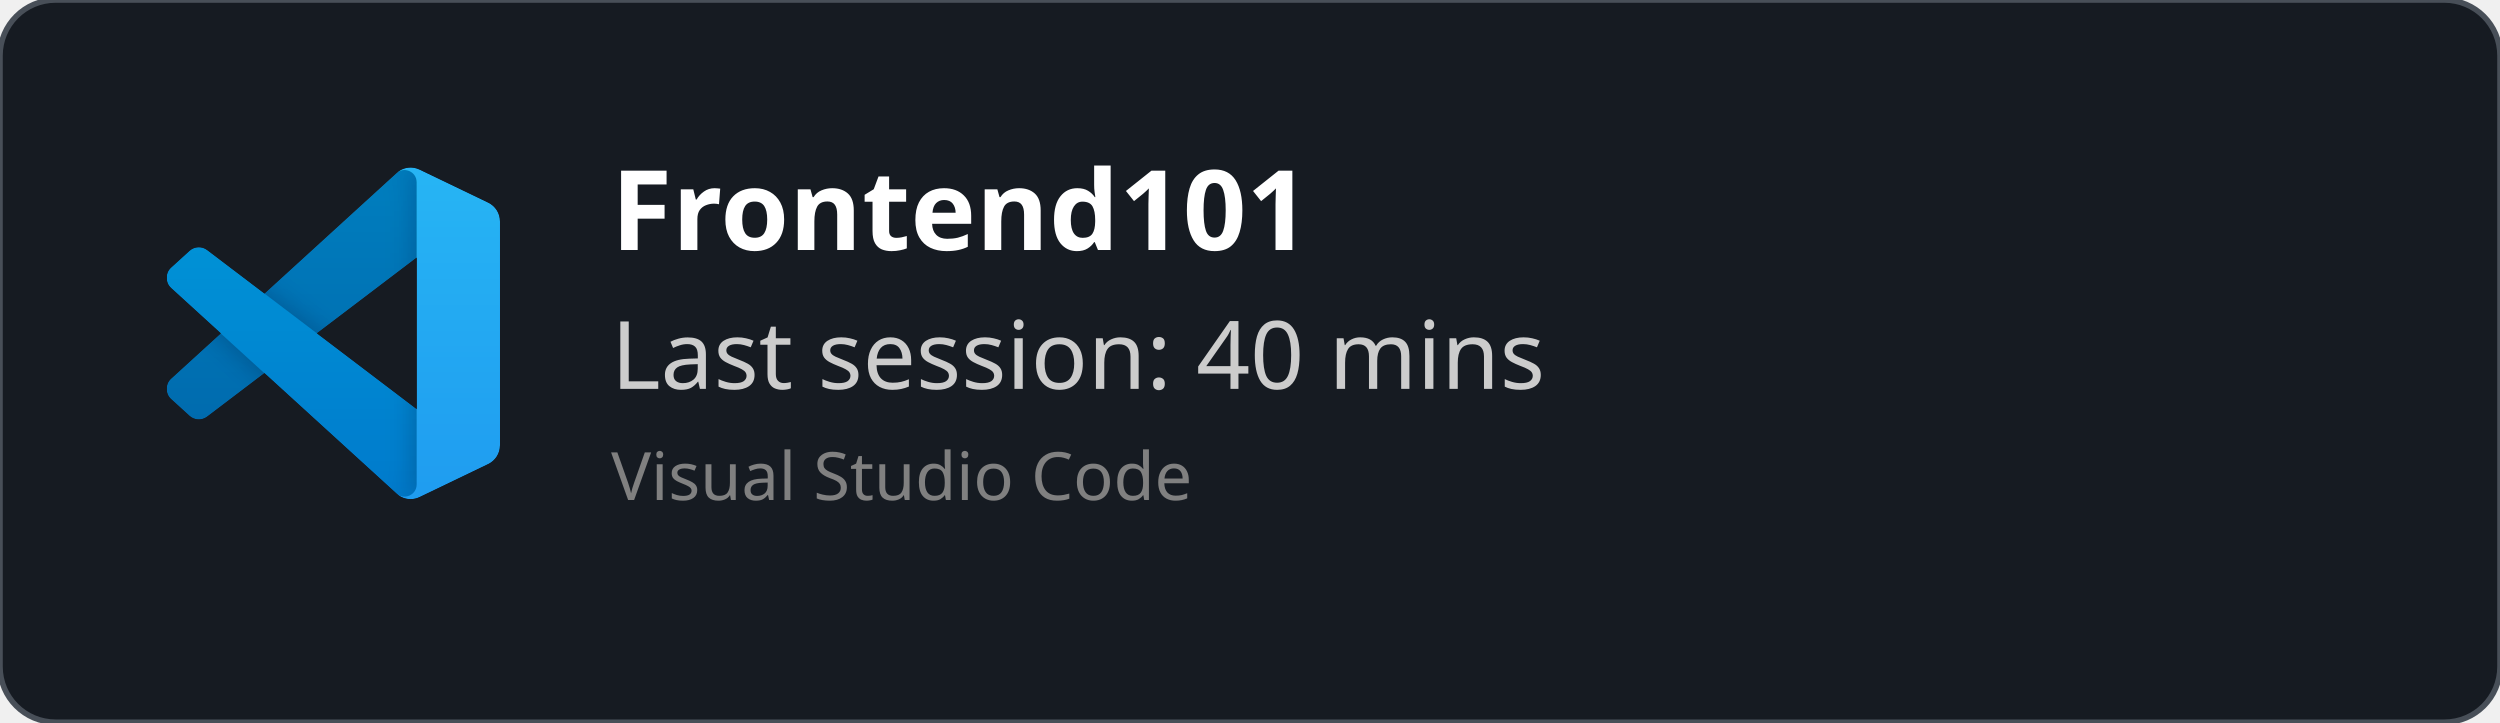
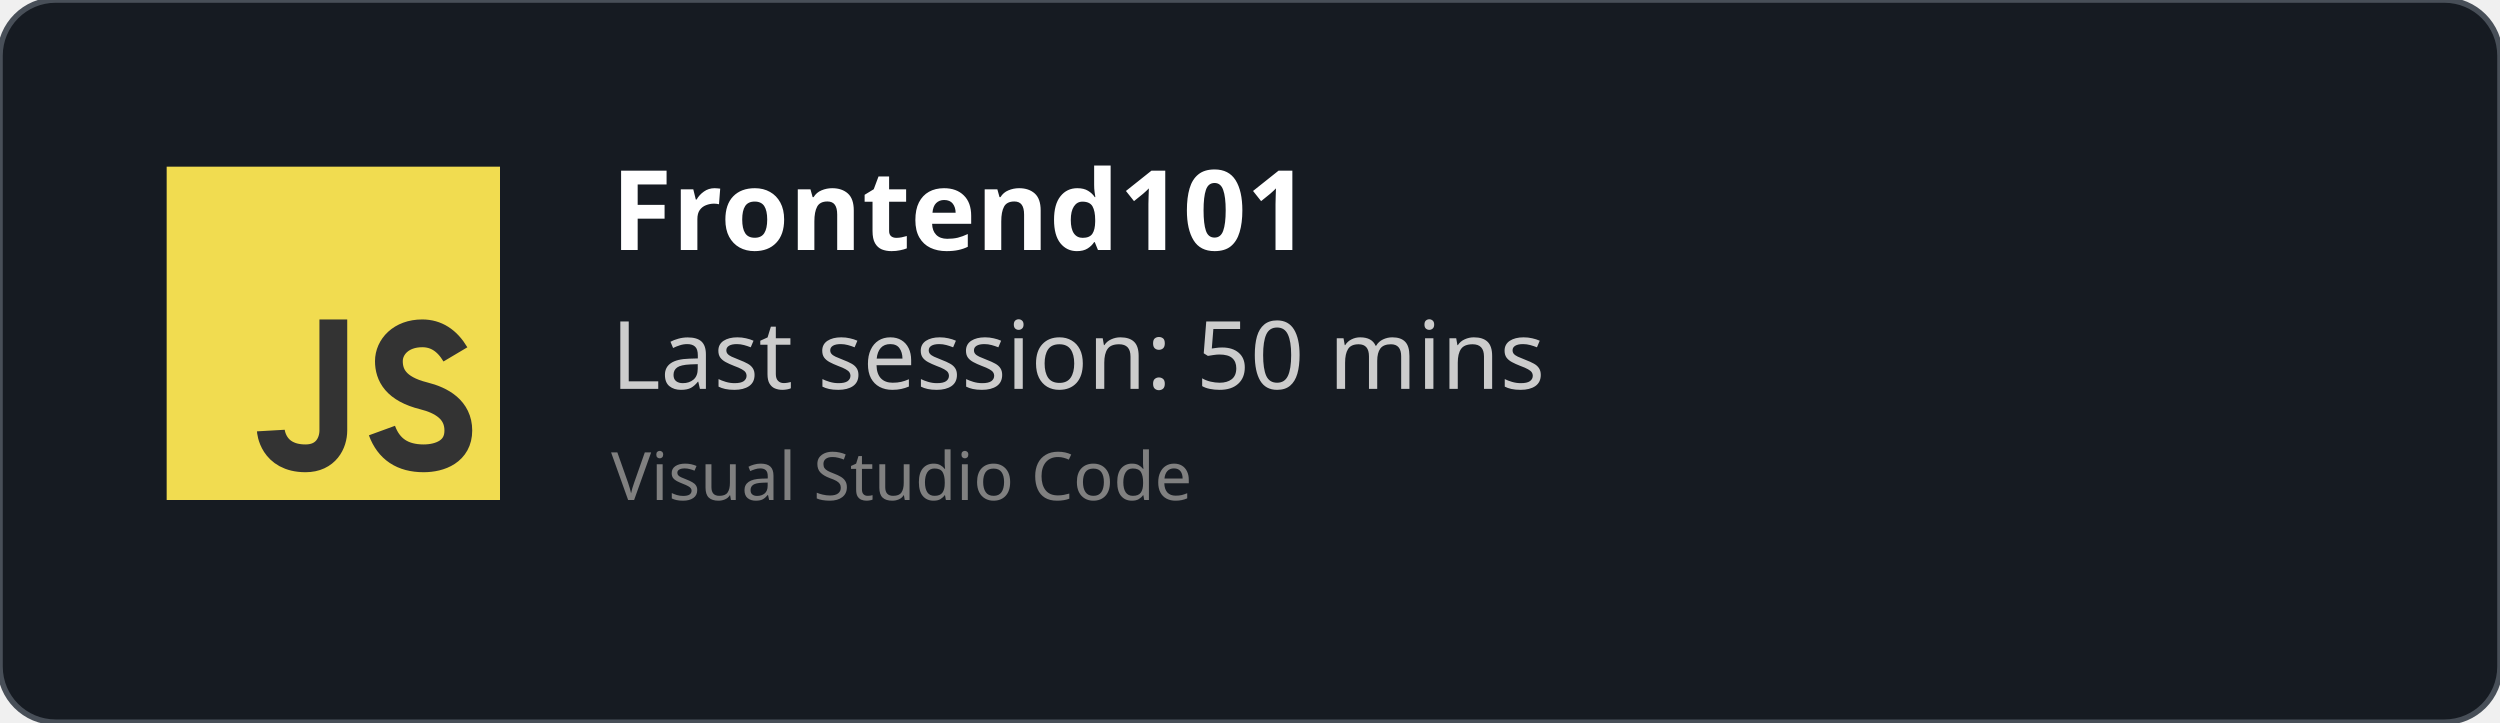
<svg xmlns="http://www.w3.org/2000/svg" width="450" height="130" viewBox="0 0 450 130" fill="none" role="img">
  <style>
    *{
        font-family: 'Segoe UI', Ubuntu, monospace
    }
    </style>
  <defs>
    <clipPath id="horizontalClip" x="20" y="20" width="500" height="200">
      <rect x="90" y="20" width="300" height="50" />
    </clipPath>
  </defs>
  <rect width="450" height="130" fill="rgba(22,27,34)" stroke="#484f58" stroke-width="1" fill-opacity="1" stroke-opacity="1" x="0" y="0" rx="10px" ry="10px">
    </rect>
-   <svg width="60" height="60" x="30" y="30" viewBox="0 0 100 100" fill="none" id="vscode">
-     <mask id="mask0" mask-type="alpha" maskUnits="userSpaceOnUse" x="0" y="0" width="100" height="100">
-       <path fill-rule="evenodd" clip-rule="evenodd" d="M70.912 99.317C72.487 99.931 74.283 99.891 75.873 99.126L96.461 89.22C98.624 88.179 100 85.989 100 83.587V16.413C100 14.011 98.624 11.822 96.461 10.781L75.873 0.874C73.786 -0.13 71.345 0.116 69.513 1.447C69.252 1.637 69.003 1.849 68.769 2.083L29.355 38.041L12.187 25.01C10.589 23.797 8.354 23.896 6.869 25.246L1.363 30.255C-0.453 31.906 -0.455 34.763 1.359 36.417L16.247 50L1.359 63.583C-0.455 65.237 -0.453 68.094 1.363 69.745L6.869 74.754C8.354 76.104 10.589 76.204 12.187 74.99L29.355 61.959L68.769 97.917C69.392 98.541 70.125 99.01 70.912 99.317ZM75.015 27.299L45.109 50L75.015 72.701V27.299Z" fill="white" />
-     </mask>
-     <g mask="url(#mask0)">
-       <path d="M96.461 10.796L75.857 0.876C73.472 -0.273 70.622 0.212 68.75 2.083L1.299 63.583C-0.516 65.237 -0.514 68.094 1.303 69.745L6.813 74.754C8.298 76.104 10.535 76.204 12.134 74.99L93.361 13.37C96.086 11.303 100 13.246 100 16.667V16.427C100 14.027 98.625 11.838 96.461 10.796Z" fill="#0065A9" />
-       <g filter="url(#filter0_d)">
-         <path d="M96.461 89.204L75.857 99.124C73.472 100.273 70.622 99.788 68.75 97.917L1.299 36.417C-0.516 34.763 -0.514 31.906 1.303 30.255L6.813 25.246C8.298 23.896 10.535 23.796 12.134 25.009L93.361 86.63C96.086 88.697 100 86.754 100 83.333V83.573C100 85.974 98.625 88.162 96.461 89.204Z" fill="#007ACC" />
-       </g>
-       <g filter="url(#filter1_d)">
-         <path d="M75.858 99.126C73.472 100.274 70.622 99.788 68.75 97.917C71.056 100.223 75 98.59 75 95.328V4.672C75 1.41 71.056 -0.223 68.75 2.083C70.622 0.211 73.472 -0.274 75.858 0.874L96.459 10.781C98.623 11.822 100 14.011 100 16.413V83.587C100 85.989 98.623 88.179 96.459 89.22L75.858 99.126Z" fill="#1F9CF0" />
-       </g>
-       <g style="mix-blend-mode:overlay" opacity="0.25">
-         <path fill-rule="evenodd" clip-rule="evenodd" d="M70.851 99.317C72.426 99.931 74.222 99.891 75.812 99.126L96.4 89.22C98.563 88.179 99.939 85.989 99.939 83.587V16.413C99.939 14.011 98.564 11.822 96.4 10.781L75.812 0.874C73.725 -0.13 71.284 0.116 69.453 1.447C69.191 1.637 68.942 1.849 68.708 2.083L29.294 38.041L12.126 25.01C10.528 23.796 8.293 23.896 6.809 25.246L1.302 30.255C-0.513 31.906 -0.515 34.763 1.298 36.417L16.186 50L1.298 63.583C-0.515 65.237 -0.513 68.094 1.302 69.745L6.809 74.754C8.293 76.104 10.528 76.204 12.126 74.99L29.294 61.959L68.708 97.917C69.332 98.54 70.064 99.01 70.851 99.317ZM74.954 27.299L45.048 50L74.954 72.701V27.299Z" fill="url(#paint0_linear)" />
-       </g>
+   <svg width="60px" height="60px" x="30" y="30" viewBox="0 0 24 24" id="js">
+     <g fill="none" fill-rule="evenodd">
+       <rect width="24" height="24" fill="#F1DC50" />
+       <path stroke="#333" stroke-width="2" d="M12,11 C12,15.749 12,18.416 12,19 C12,19.876 11.477,21 10,21 C7.615,21 7.5,19 7.5,19 M20.79,13.516 C20.19,12.505 19.394,12 18.404,12 C16.856,12 16,13 16,14 C16,15 16.5,16 18.508,16.5 C19.786,16.818 21,17.5 21,19 C21,20.5 19.685,21 18.5,21 C16.986,21 15.986,20.333 15.5,19" />
    </g>
-     <defs>
-       <filter id="filter0_d" x="-8.394" y="15.829" width="116.727" height="92.246" filterUnits="userSpaceOnUse" color-interpolation-filters="sRGB">
-         <feFlood flood-opacity="0" result="BackgroundImageFix" />
-         <feColorMatrix in="SourceAlpha" type="matrix" values="0 0 0 0 0 0 0 0 0 0 0 0 0 0 0 0 0 0 127 0" />
-         <feOffset />
-         <feGaussianBlur stdDeviation="4.167" />
-         <feColorMatrix type="matrix" values="0 0 0 0 0 0 0 0 0 0 0 0 0 0 0 0 0 0 0.25 0" />
-         <feBlend mode="overlay" in2="BackgroundImageFix" result="effect1_dropShadow" />
-         <feBlend mode="normal" in="SourceGraphic" in2="effect1_dropShadow" result="shape" />
-       </filter>
-       <filter id="filter1_d" x="60.417" y="-8.076" width="47.917" height="116.151" filterUnits="userSpaceOnUse" color-interpolation-filters="sRGB">
-         <feFlood flood-opacity="0" result="BackgroundImageFix" />
-         <feColorMatrix in="SourceAlpha" type="matrix" values="0 0 0 0 0 0 0 0 0 0 0 0 0 0 0 0 0 0 127 0" />
-         <feOffset />
-         <feGaussianBlur stdDeviation="4.167" />
-         <feColorMatrix type="matrix" values="0 0 0 0 0 0 0 0 0 0 0 0 0 0 0 0 0 0 0.25 0" />
-         <feBlend mode="overlay" in2="BackgroundImageFix" result="effect1_dropShadow" />
-         <feBlend mode="normal" in="SourceGraphic" in2="effect1_dropShadow" result="shape" />
-       </filter>
-       <linearGradient id="paint0_linear" x1="49.939" y1="0.258" x2="49.939" y2="99.742" gradientUnits="userSpaceOnUse">
-         <stop stop-color="white" />
-         <stop offset="1" stop-color="white" stop-opacity="0" />
-       </linearGradient>
-     </defs>
  </svg>
  <text x="110" y="45" font-size="20" clip-path="url(#horizontalClip)" font-weight="bold" font-family="Ubuntu" fill="white">
    Frontend101
    </text>
  <text x="110" y="70" font-size="17px" font-family="Ubuntu" fill="#ccc">
-     Last session: 40 mins
+     Last session: 50 mins
    </text>
  <text x="110" y="90" font-size="12px" font-family="Ubuntu" fill="grey">
    Visual Studio Code
    </text>
</svg>
